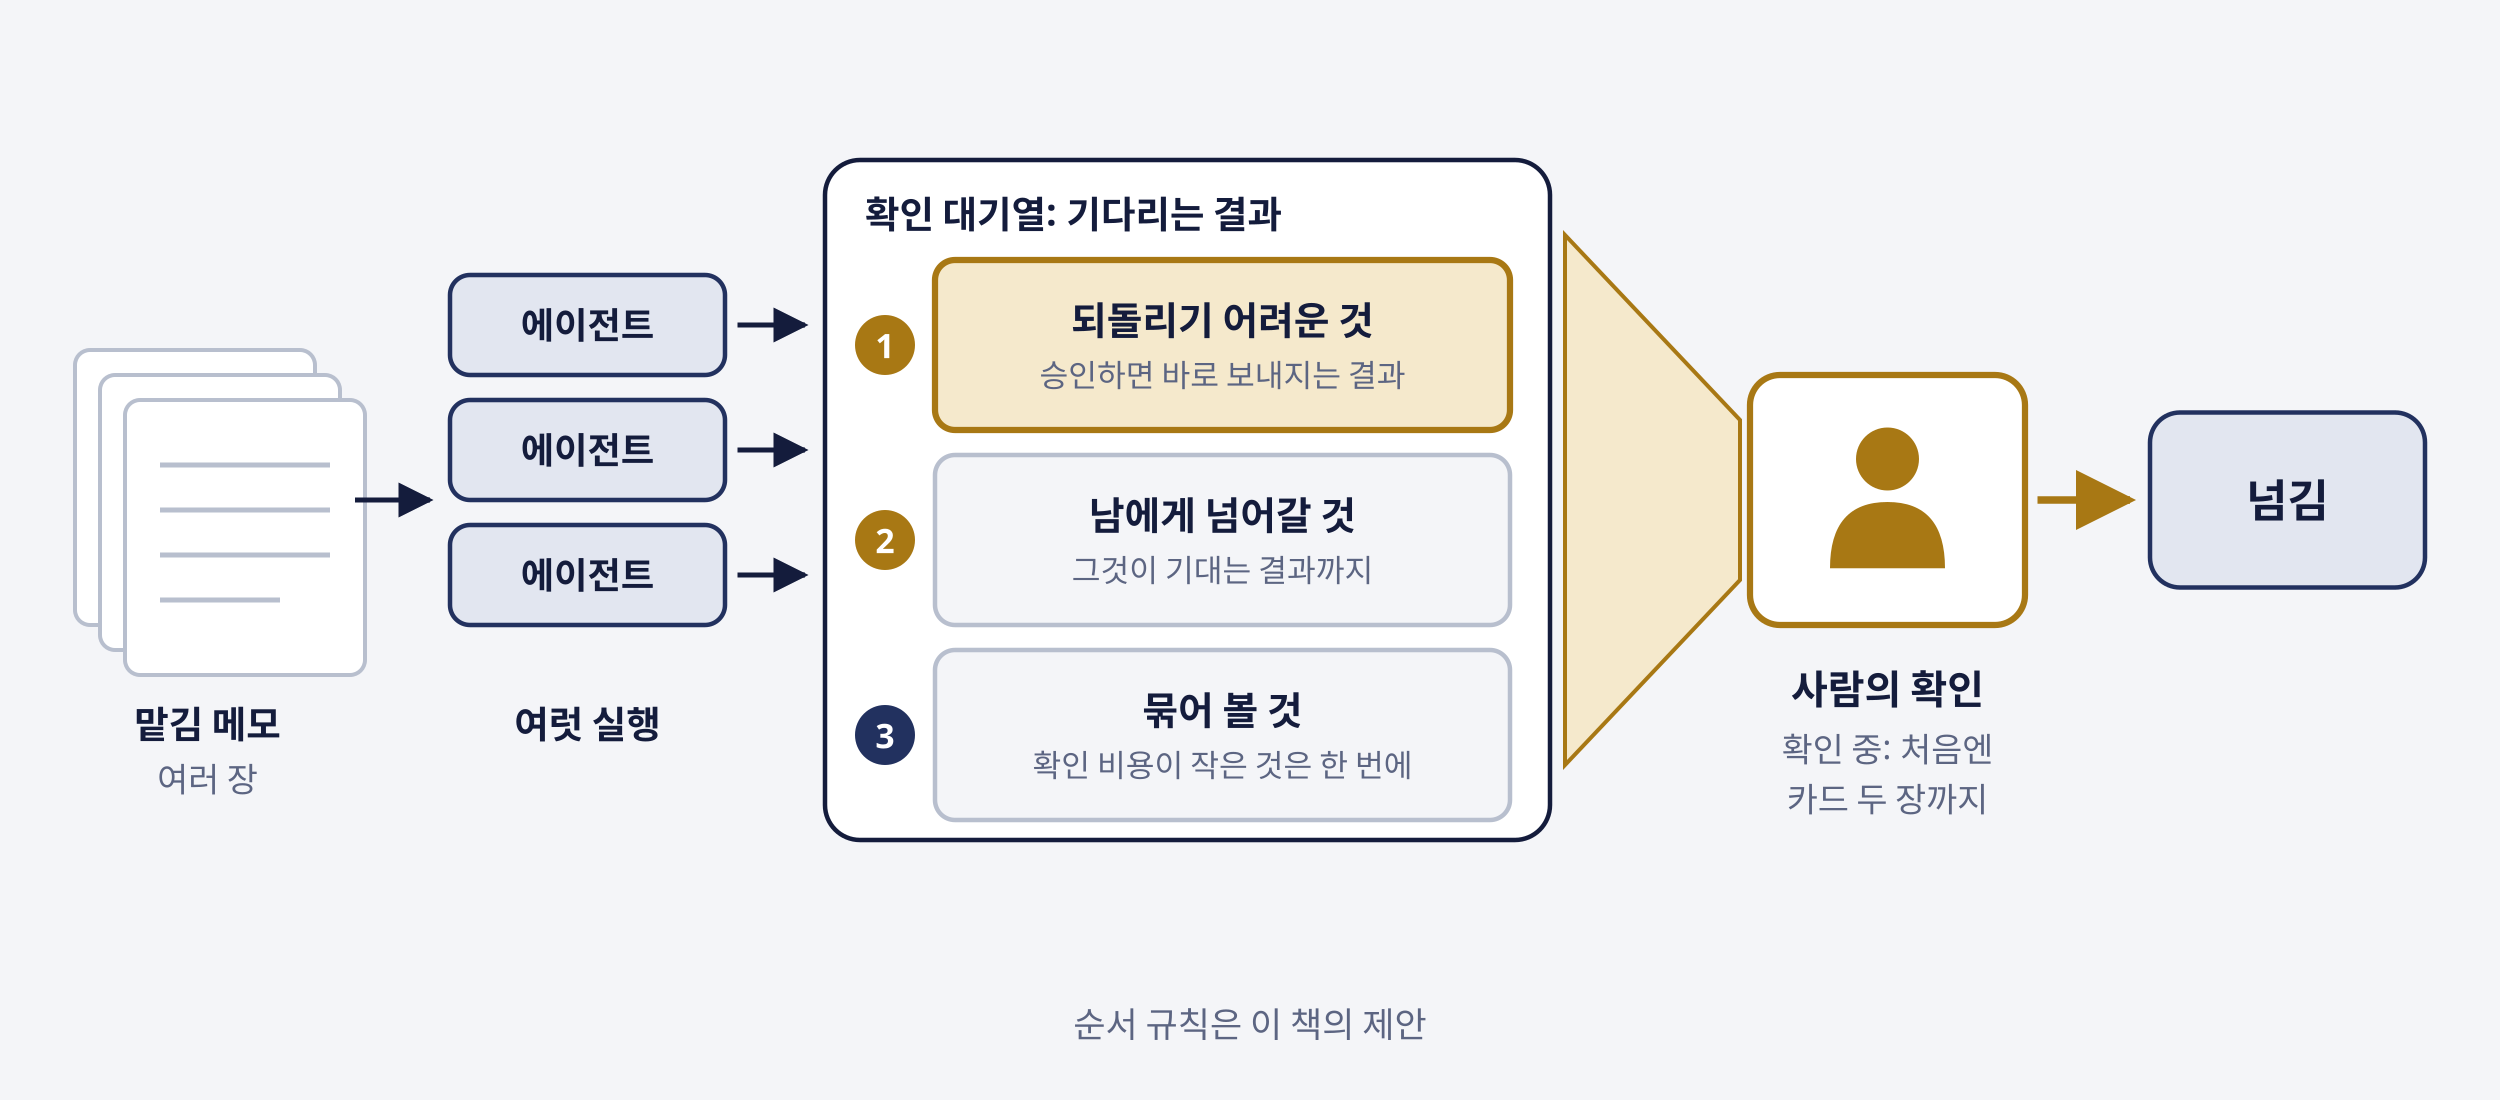
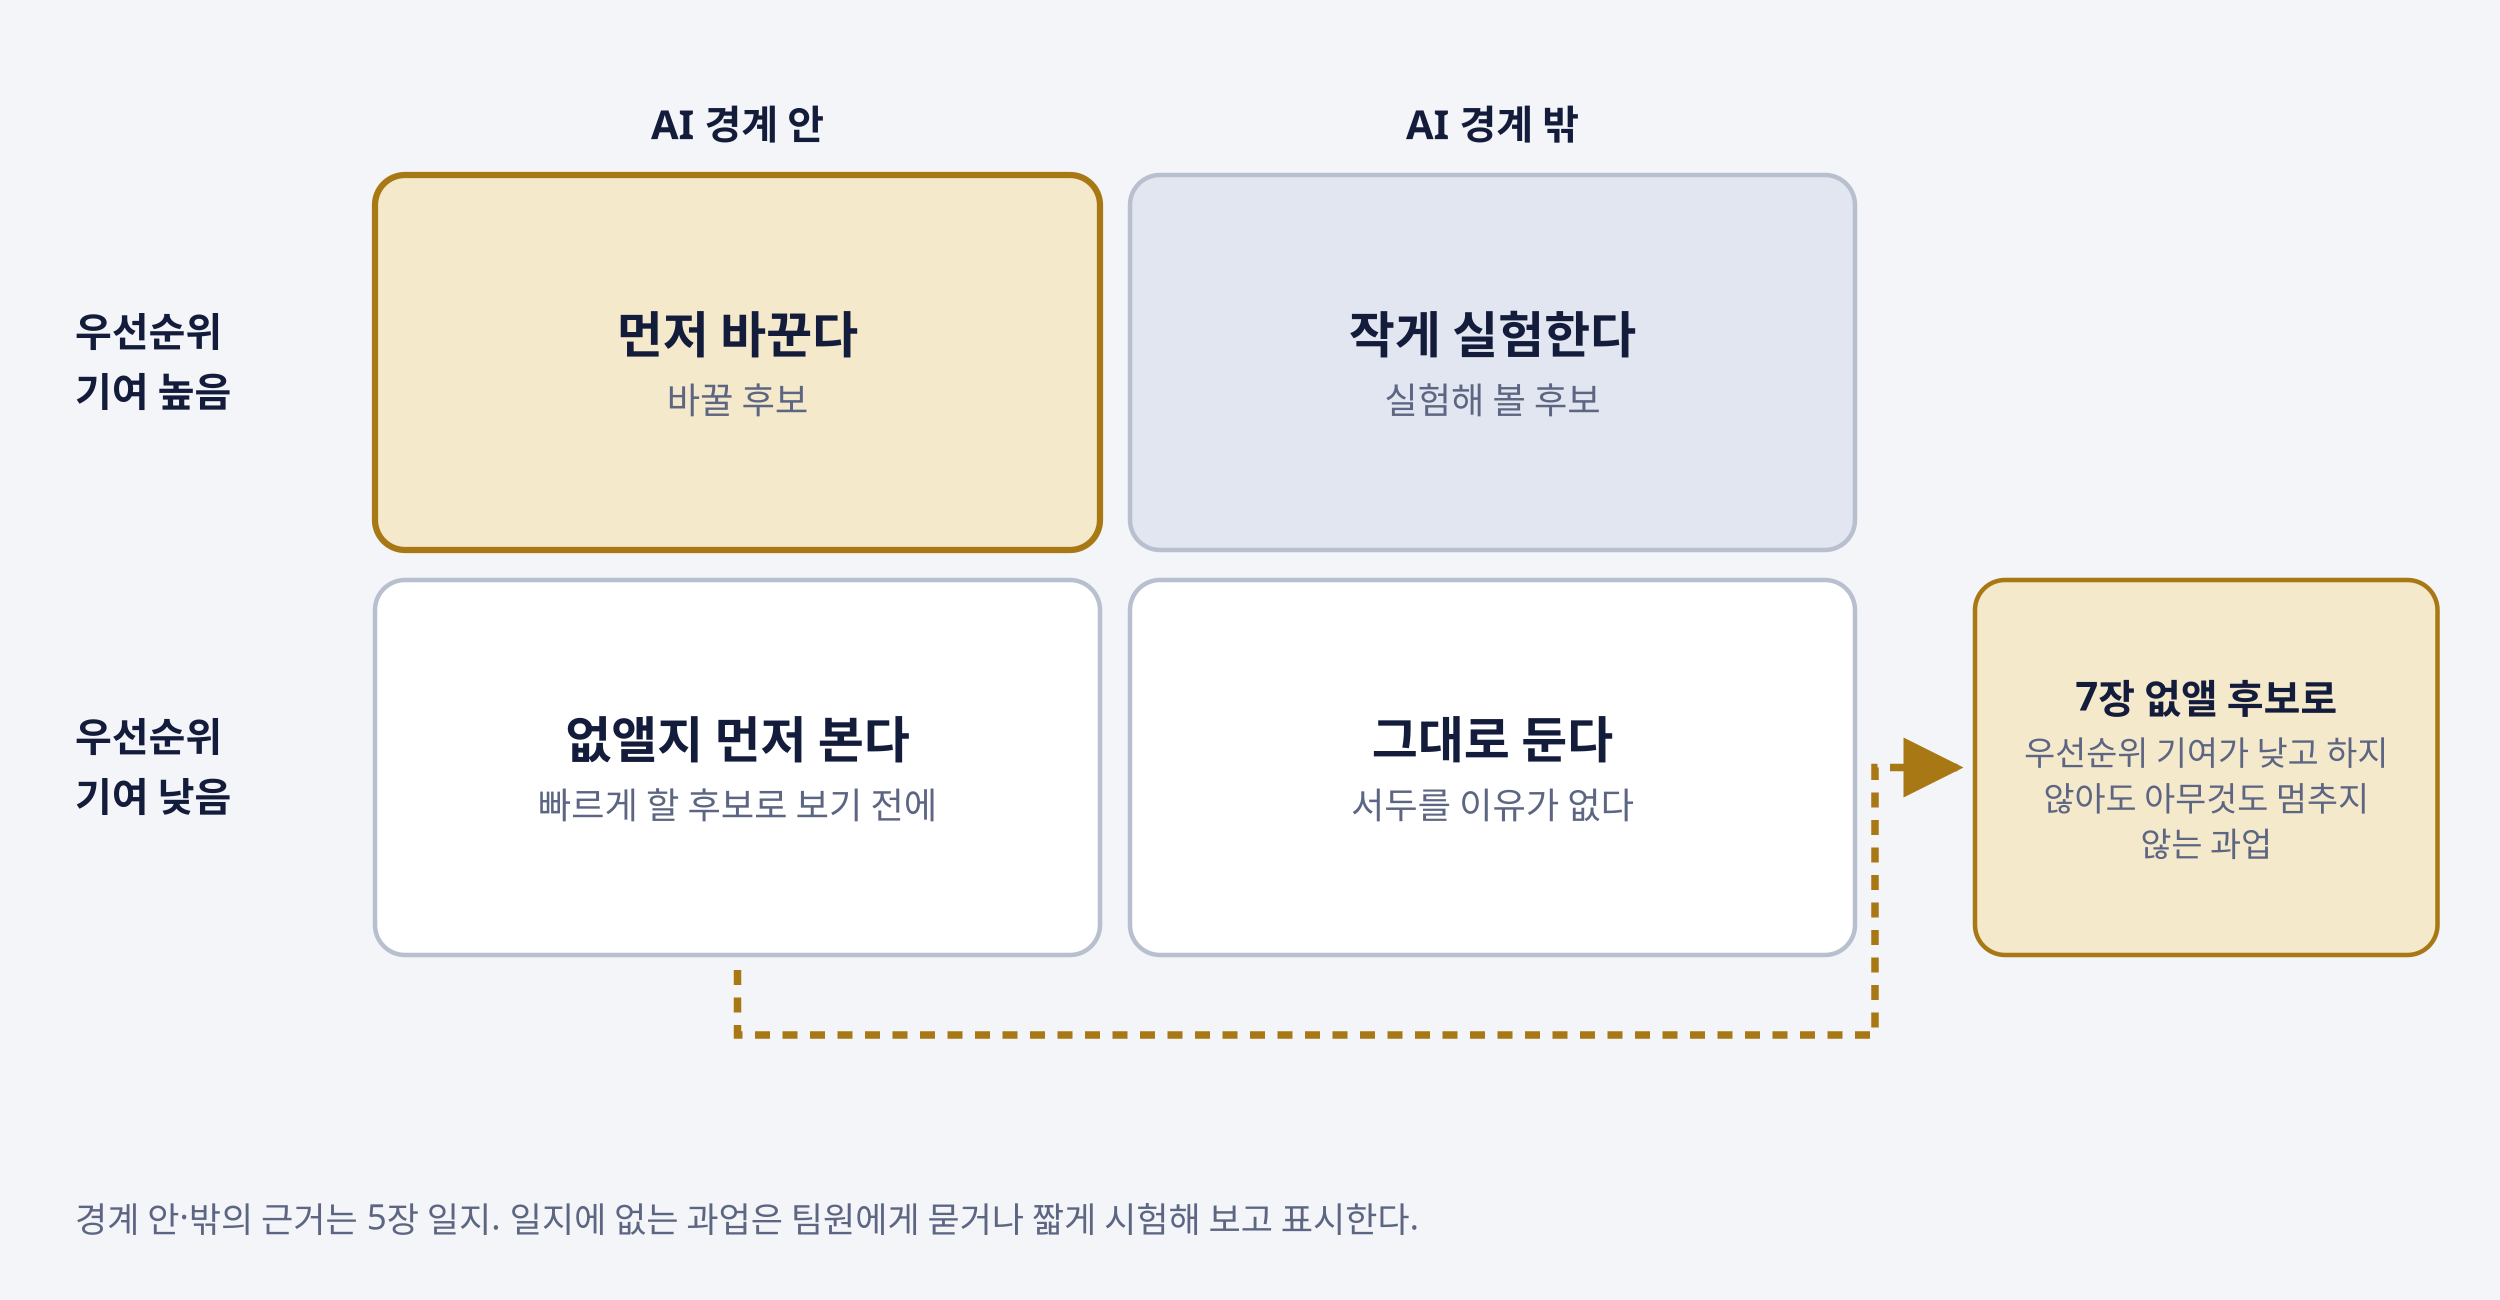
- <svg xmlns="http://www.w3.org/2000/svg" viewBox="0 0 1000 440" role="img" aria-label="맡김 메모에서 넘김까지, 확인 대기열의 흐름" font-family="Pretendard,'Apple SD Gothic Neo','Noto Sans KR',sans-serif">
+ <svg xmlns="http://www.w3.org/2000/svg" viewBox="0 0 1000 520" role="img" aria-label="우선순위 기여와 AI 경계로 나눈 네 영역" font-family="Pretendard,'Apple SD Gothic Neo','Noto Sans KR',sans-serif">
  <defs>
    <marker id="mi" viewBox="0 0 10 10" refX="9" refY="5" markerWidth="7" markerHeight="7" orient="auto-start-reverse">
      <path d="M0,0L10,5L0,10z" fill="#141C3C" />
    </marker>
    <marker id="mc" viewBox="0 0 10 10" refX="9" refY="5" markerWidth="8" markerHeight="8" orient="auto-start-reverse">
      <path d="M0,0L10,5L0,10z" fill="#A87814" />
    </marker>
  </defs>
-   <rect width="1000" height="440" fill="#F4F5F8" />
-   <rect x="30.0" y="140.0" width="96.0" height="110.0" rx="6" fill="#FFFFFF" stroke="#B8BFCE" stroke-width="1.6" />
-   <line x1="44" y1="166" x2="112" y2="166" stroke="#B8BFCE" stroke-width="2" />
-   <line x1="44" y1="184" x2="112" y2="184" stroke="#B8BFCE" stroke-width="2" />
-   <line x1="44" y1="202" x2="112" y2="202" stroke="#B8BFCE" stroke-width="2" />
-   <line x1="44" y1="220" x2="92" y2="220" stroke="#B8BFCE" stroke-width="2" />
-   <rect x="40.0" y="150.0" width="96.0" height="110.0" rx="6" fill="#FFFFFF" stroke="#B8BFCE" stroke-width="1.6" />
-   <line x1="54" y1="176" x2="122" y2="176" stroke="#B8BFCE" stroke-width="2" />
-   <line x1="54" y1="194" x2="122" y2="194" stroke="#B8BFCE" stroke-width="2" />
-   <line x1="54" y1="212" x2="122" y2="212" stroke="#B8BFCE" stroke-width="2" />
-   <line x1="54" y1="230" x2="102" y2="230" stroke="#B8BFCE" stroke-width="2" />
-   <rect x="50.0" y="160.0" width="96.0" height="110.0" rx="6" fill="#FFFFFF" stroke="#B8BFCE" stroke-width="1.6" />
-   <line x1="64" y1="186" x2="132" y2="186" stroke="#B8BFCE" stroke-width="2" />
-   <line x1="64" y1="204" x2="132" y2="204" stroke="#B8BFCE" stroke-width="2" />
-   <line x1="64" y1="222" x2="132" y2="222" stroke="#B8BFCE" stroke-width="2" />
-   <line x1="64" y1="240" x2="112" y2="240" stroke="#B8BFCE" stroke-width="2" />
-   <text fill="#141C3C" font-size="15" font-weight="700" text-anchor="middle" dominant-baseline="middle">
-     <tspan x="83.0" y="290.0">맡김 메모</tspan>
+   <rect width="1000" height="520" fill="#F4F5F8" />
+   <text fill="#141C3C" font-size="16" font-weight="700" text-anchor="middle" dominant-baseline="middle">
+     <tspan x="295.0" y="50.0">AI 경계 안</tspan>
  </text>
-   <text fill="#5C6582" font-size="13.5" font-weight="400" text-anchor="middle" dominant-baseline="middle">
-     <tspan x="83.0" y="312.0">여러 장</tspan>
+   <text fill="#141C3C" font-size="16" font-weight="700" text-anchor="middle" dominant-baseline="middle">
+     <tspan x="597.0" y="50.0">AI 경계 밖</tspan>
  </text>
-   <rect x="180.0" y="110.0" width="110.0" height="40.0" rx="8" fill="#E2E6F0" stroke="#22315F" stroke-width="1.8" />
-   <text x="235.0" y="135.4" fill="#141C3C" font-size="14.5" font-weight="700" text-anchor="middle">에이전트</text>
-   <rect x="180.0" y="160.0" width="110.0" height="40.0" rx="8" fill="#E2E6F0" stroke="#22315F" stroke-width="1.8" />
-   <text x="235.0" y="185.4" fill="#141C3C" font-size="14.5" font-weight="700" text-anchor="middle">에이전트</text>
-   <rect x="180.0" y="210.0" width="110.0" height="40.0" rx="8" fill="#E2E6F0" stroke="#22315F" stroke-width="1.8" />
-   <text x="235.0" y="235.4" fill="#141C3C" font-size="14.5" font-weight="700" text-anchor="middle">에이전트</text>
-   <text fill="#141C3C" font-size="15" font-weight="700" text-anchor="middle" dominant-baseline="middle">
-     <tspan x="235.0" y="290.0">여럿 실행</tspan>
+   <text fill="#141C3C" font-size="16" font-weight="700" text-anchor="start" dominant-baseline="middle">
+     <tspan x="30.0" y="133.0">우선순위</tspan>
  </text>
-   <path d="M142,200 L172,200" fill="none" stroke="#141C3C" stroke-width="2" marker-end="url(#mi)" />
-   <rect x="330" y="64" width="290" height="272" rx="14" fill="#FFFFFF" stroke="#141C3C" stroke-width="1.8" />
-   <text fill="#141C3C" font-size="15" font-weight="700" text-anchor="start" dominant-baseline="middle">
-     <tspan x="346.0" y="86.0">확인 대기열: 기다리는 결과</tspan>
+   <text fill="#141C3C" font-size="16" font-weight="700" text-anchor="start" dominant-baseline="middle">
+     <tspan x="30.0" y="157.0">기여 높음</tspan>
  </text>
-   <path d="M295,130.0 L322,130.0" fill="none" stroke="#141C3C" stroke-width="2" marker-end="url(#mi)" />
-   <path d="M295,180.0 L322,180.0" fill="none" stroke="#141C3C" stroke-width="2" marker-end="url(#mi)" />
-   <path d="M295,230.0 L322,230.0" fill="none" stroke="#141C3C" stroke-width="2" marker-end="url(#mi)" />
-   <rect x="374.0" y="104.0" width="230.0" height="68.0" rx="8" fill="#F5E9CC" stroke="#A87814" stroke-width="2.5" />
-   <text x="489.0" y="133.9" fill="#141C3C" font-size="15.5" font-weight="700" text-anchor="middle">되돌리기 어려운 것</text>
-   <text x="489.0" y="154.7" fill="#5C6582" font-size="12.5" font-weight="400" text-anchor="middle">승인하면 바로 보내지는 결과</text>
-   <circle cx="354.0" cy="138.0" r="12" fill="#A87814" />
-   <text fill="#FFFFFF" font-size="13.5" font-weight="700" text-anchor="middle" dominant-baseline="middle">
-     <tspan x="354.0" y="138.5">1</tspan>
+   <text fill="#141C3C" font-size="16" font-weight="700" text-anchor="start" dominant-baseline="middle">
+     <tspan x="30.0" y="295.0">우선순위</tspan>
  </text>
-   <rect x="374.0" y="182.0" width="230.0" height="68.0" rx="8" fill="#F4F5F8" stroke="#B8BFCE" stroke-width="1.8" />
-   <text x="489.0" y="211.9" fill="#141C3C" font-size="15.5" font-weight="700" text-anchor="middle">남에게 넘어갈 것</text>
-   <text x="489.0" y="232.7" fill="#5C6582" font-size="12.5" font-weight="400" text-anchor="middle">그것이 기대는 결과까지</text>
-   <circle cx="354.0" cy="216.0" r="12" fill="#A87814" />
-   <text fill="#FFFFFF" font-size="13.5" font-weight="700" text-anchor="middle" dominant-baseline="middle">
-     <tspan x="354.0" y="216.5">2</tspan>
+   <text fill="#141C3C" font-size="16" font-weight="700" text-anchor="start" dominant-baseline="middle">
+     <tspan x="30.0" y="319.0">기여 낮음</tspan>
  </text>
-   <rect x="374.0" y="260.0" width="230.0" height="68.0" rx="8" fill="#F4F5F8" stroke="#B8BFCE" stroke-width="1.8" />
-   <text x="489.0" y="289.9" fill="#141C3C" font-size="15.5" font-weight="700" text-anchor="middle">묶어 볼 것</text>
-   <text x="489.0" y="310.7" fill="#5C6582" font-size="12.5" font-weight="400" text-anchor="middle">확인 비용이 작은 것은 한 번에</text>
-   <circle cx="354.0" cy="294.0" r="12" fill="#22315F" />
-   <text fill="#FFFFFF" font-size="13.5" font-weight="700" text-anchor="middle" dominant-baseline="middle">
-     <tspan x="354.0" y="294.5">3</tspan>
-   </text>
-   <path d="M626,94 L696,168 L696,232 L626,306 Z" fill="#F5E9CC" stroke="#A87814" stroke-width="1.6" />
-   <rect x="700.0" y="150.0" width="110.0" height="100.0" rx="12" fill="#FFFFFF" stroke="#A87814" stroke-width="2.5" />
-   <circle cx="755.0" cy="183.6" r="12.6" fill="#A87814" />
-   <path d="M732.0,227.3 Q732.0,200.8 755.0,200.8 Q778.0,200.8 778.0,227.3 Z" fill="#A87814" />
-   <text fill="#141C3C" font-size="16" font-weight="700" text-anchor="middle" dominant-baseline="middle">
-     <tspan x="755.0" y="276.0">사람의 확인</tspan>
-   </text>
-   <text fill="#5C6582" font-size="13.5" font-weight="400" text-anchor="middle" dominant-baseline="middle">
-     <tspan x="755.0" y="300.0">확인 중: 처음엔</tspan>
-   </text>
-   <text fill="#5C6582" font-size="13.5" font-weight="400" text-anchor="middle" dominant-baseline="middle">
-     <tspan x="755.0" y="320.0">카드 두 장까지</tspan>
-   </text>
-   <rect x="860.0" y="165.0" width="110.0" height="70.0" rx="12" fill="#E2E6F0" stroke="#22315F" stroke-width="1.8" />
-   <text x="915.0" y="206.8" fill="#141C3C" font-size="18" font-weight="700" text-anchor="middle">넘김</text>
-   <path d="M815,200 L852,200" fill="none" stroke="#A87814" stroke-width="3" marker-end="url(#mc)" />
-   <text fill="#5C6582" font-size="14" font-weight="400" text-anchor="middle" dominant-baseline="middle">
-     <tspan x="500.0" y="410.0">순서 규칙은 이 책의 제안</tspan>
+   <rect x="150.0" y="70.0" width="290.0" height="150.0" rx="12" fill="#F5E9CC" stroke="#A87814" stroke-width="2.5" />
+   <text x="295.0" y="141.2" fill="#141C3C" font-size="20" font-weight="700" text-anchor="middle">먼저 바꾼다</text>
+   <text x="295.0" y="165.4" fill="#5C6582" font-size="14.5" font-weight="400" text-anchor="middle">바꿀 후보</text>
+   <rect x="452.0" y="70.0" width="290.0" height="150.0" rx="12" fill="#E2E6F0" stroke="#B8BFCE" stroke-width="1.8" />
+   <text x="597.0" y="141.2" fill="#141C3C" font-size="20" font-weight="700" text-anchor="middle">작게 실험한다</text>
+   <text x="597.0" y="165.4" fill="#5C6582" font-size="14.5" font-weight="400" text-anchor="middle">실험해 볼 후보</text>
+   <rect x="150.0" y="232.0" width="290.0" height="150.0" rx="12" fill="#FFFFFF" stroke="#B8BFCE" stroke-width="1.8" />
+   <text x="295.0" y="303.2" fill="#141C3C" font-size="20" font-weight="700" text-anchor="middle">없앨지 먼저 본다</text>
+   <text x="295.0" y="327.4" fill="#5C6582" font-size="14.5" font-weight="400" text-anchor="middle">빠르게 할 후보로 보기 전에</text>
+   <rect x="452.0" y="232.0" width="290.0" height="150.0" rx="12" fill="#FFFFFF" stroke="#B8BFCE" stroke-width="1.8" />
+   <text x="597.0" y="303.2" fill="#141C3C" font-size="20" font-weight="700" text-anchor="middle">그대로 둔다</text>
+   <text x="597.0" y="327.4" fill="#5C6582" font-size="14.5" font-weight="400" text-anchor="middle">서두를 이유가 없다</text>
+   <rect x="790.0" y="232.0" width="185.0" height="150.0" rx="12" fill="#F5E9CC" stroke="#A87814" stroke-width="1.8" />
+   <text x="882.5" y="284.2" fill="#141C3C" font-size="16" font-weight="700" text-anchor="middle">7장 없앨 후보로</text>
+   <text x="882.5" y="306.1" fill="#5C6582" font-size="13.5" font-weight="400" text-anchor="middle">우선순위 기여가 낮고 하지</text>
+   <text x="882.5" y="324.4" fill="#5C6582" font-size="13.5" font-weight="400" text-anchor="middle">않아도 아무것도 멈추지</text>
+   <text x="882.5" y="342.6" fill="#5C6582" font-size="13.5" font-weight="400" text-anchor="middle">않는 과업</text>
+   <path d="M295,388 L295,414 L750,414 L750,307 L783,307" fill="none" stroke="#A87814" stroke-width="3" stroke-dasharray="6 5" marker-end="url(#mc)" />
+   <text fill="#5C6582" font-size="14" font-weight="400" text-anchor="start" dominant-baseline="middle">
+     <tspan x="30.0" y="488.0">경계 안·밖의 근거는 5장 일지. 일지에 없는 과업은 팀원에게 묻거나 짧게 시험해 보고 표시한다.</tspan>
  </text>
</svg>
